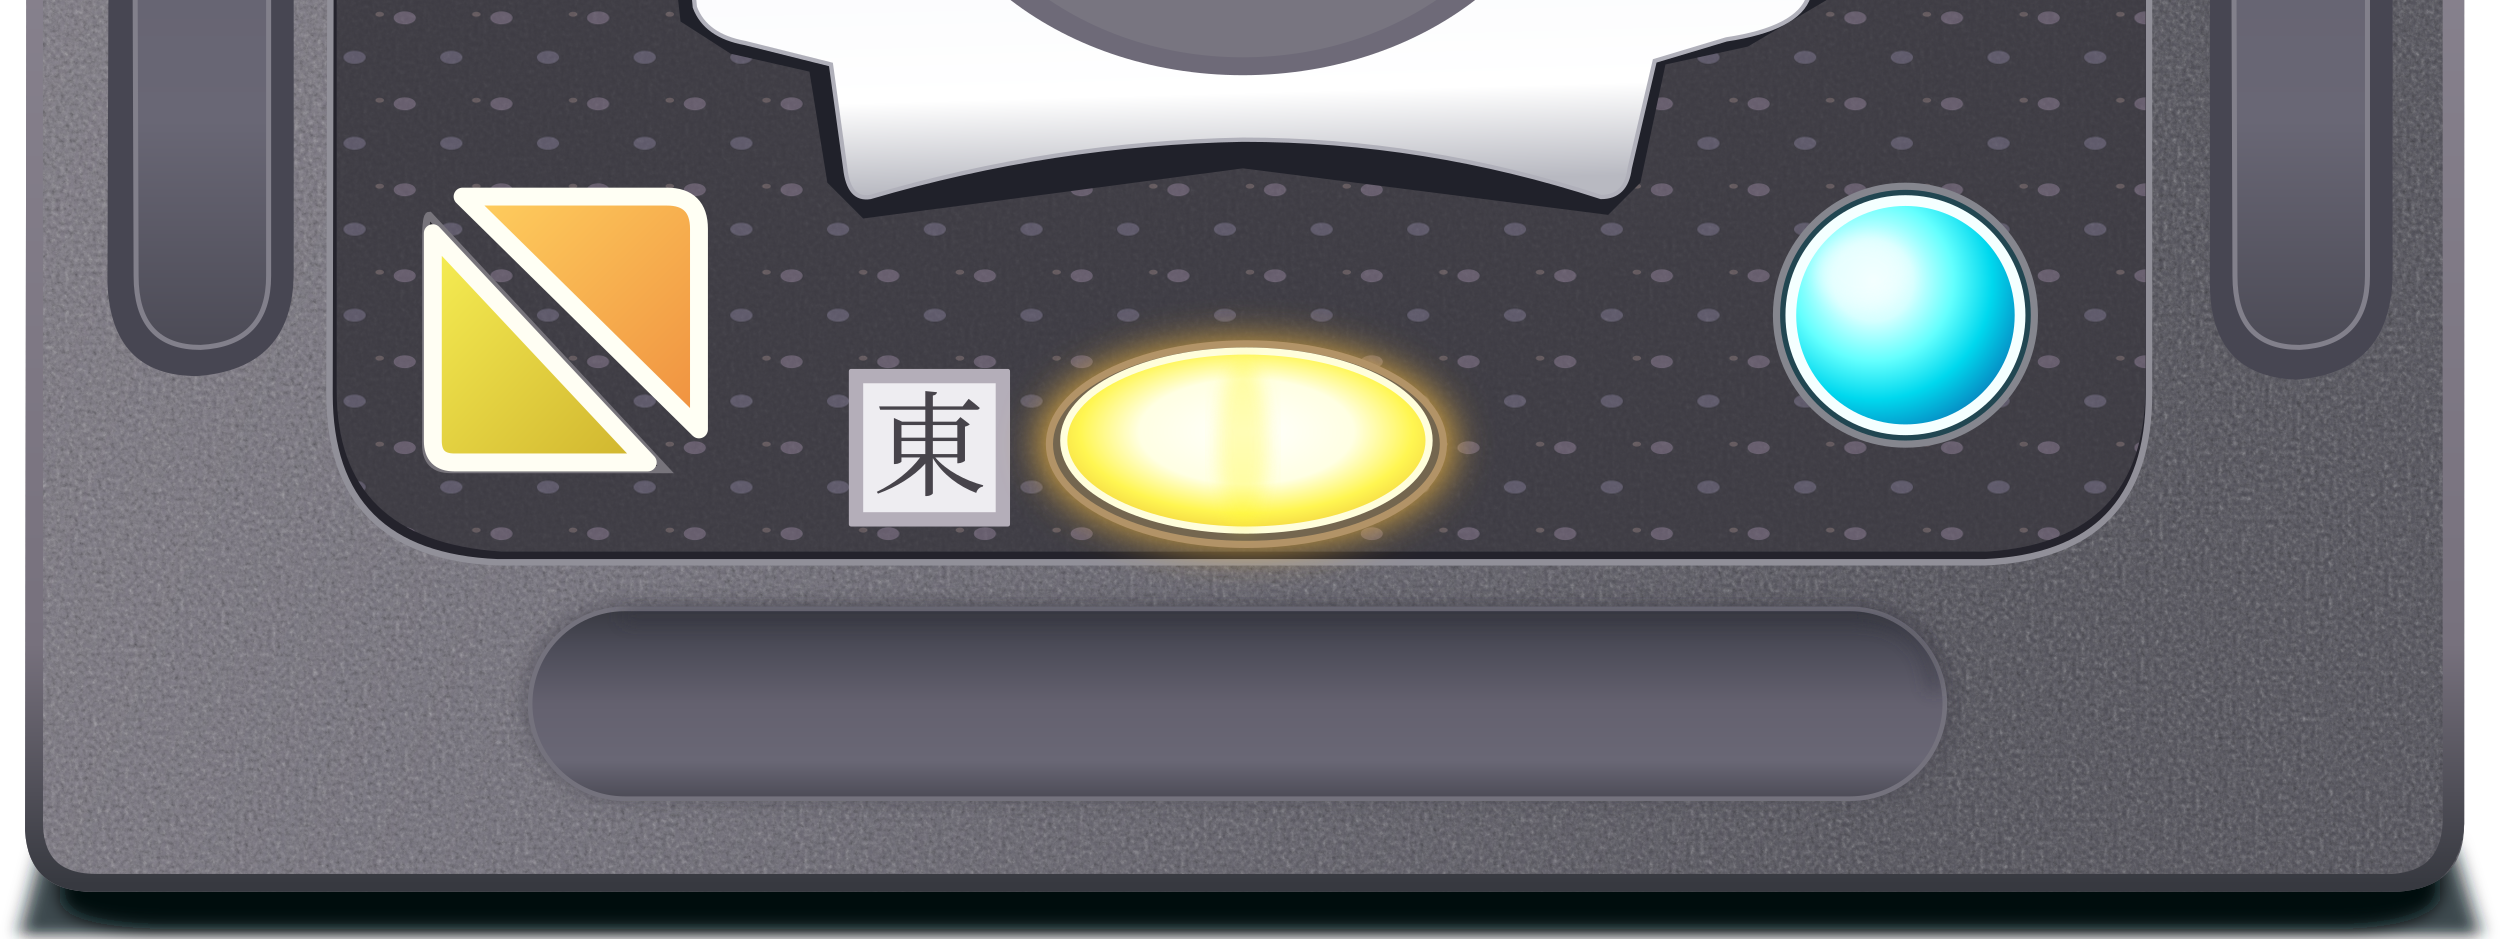
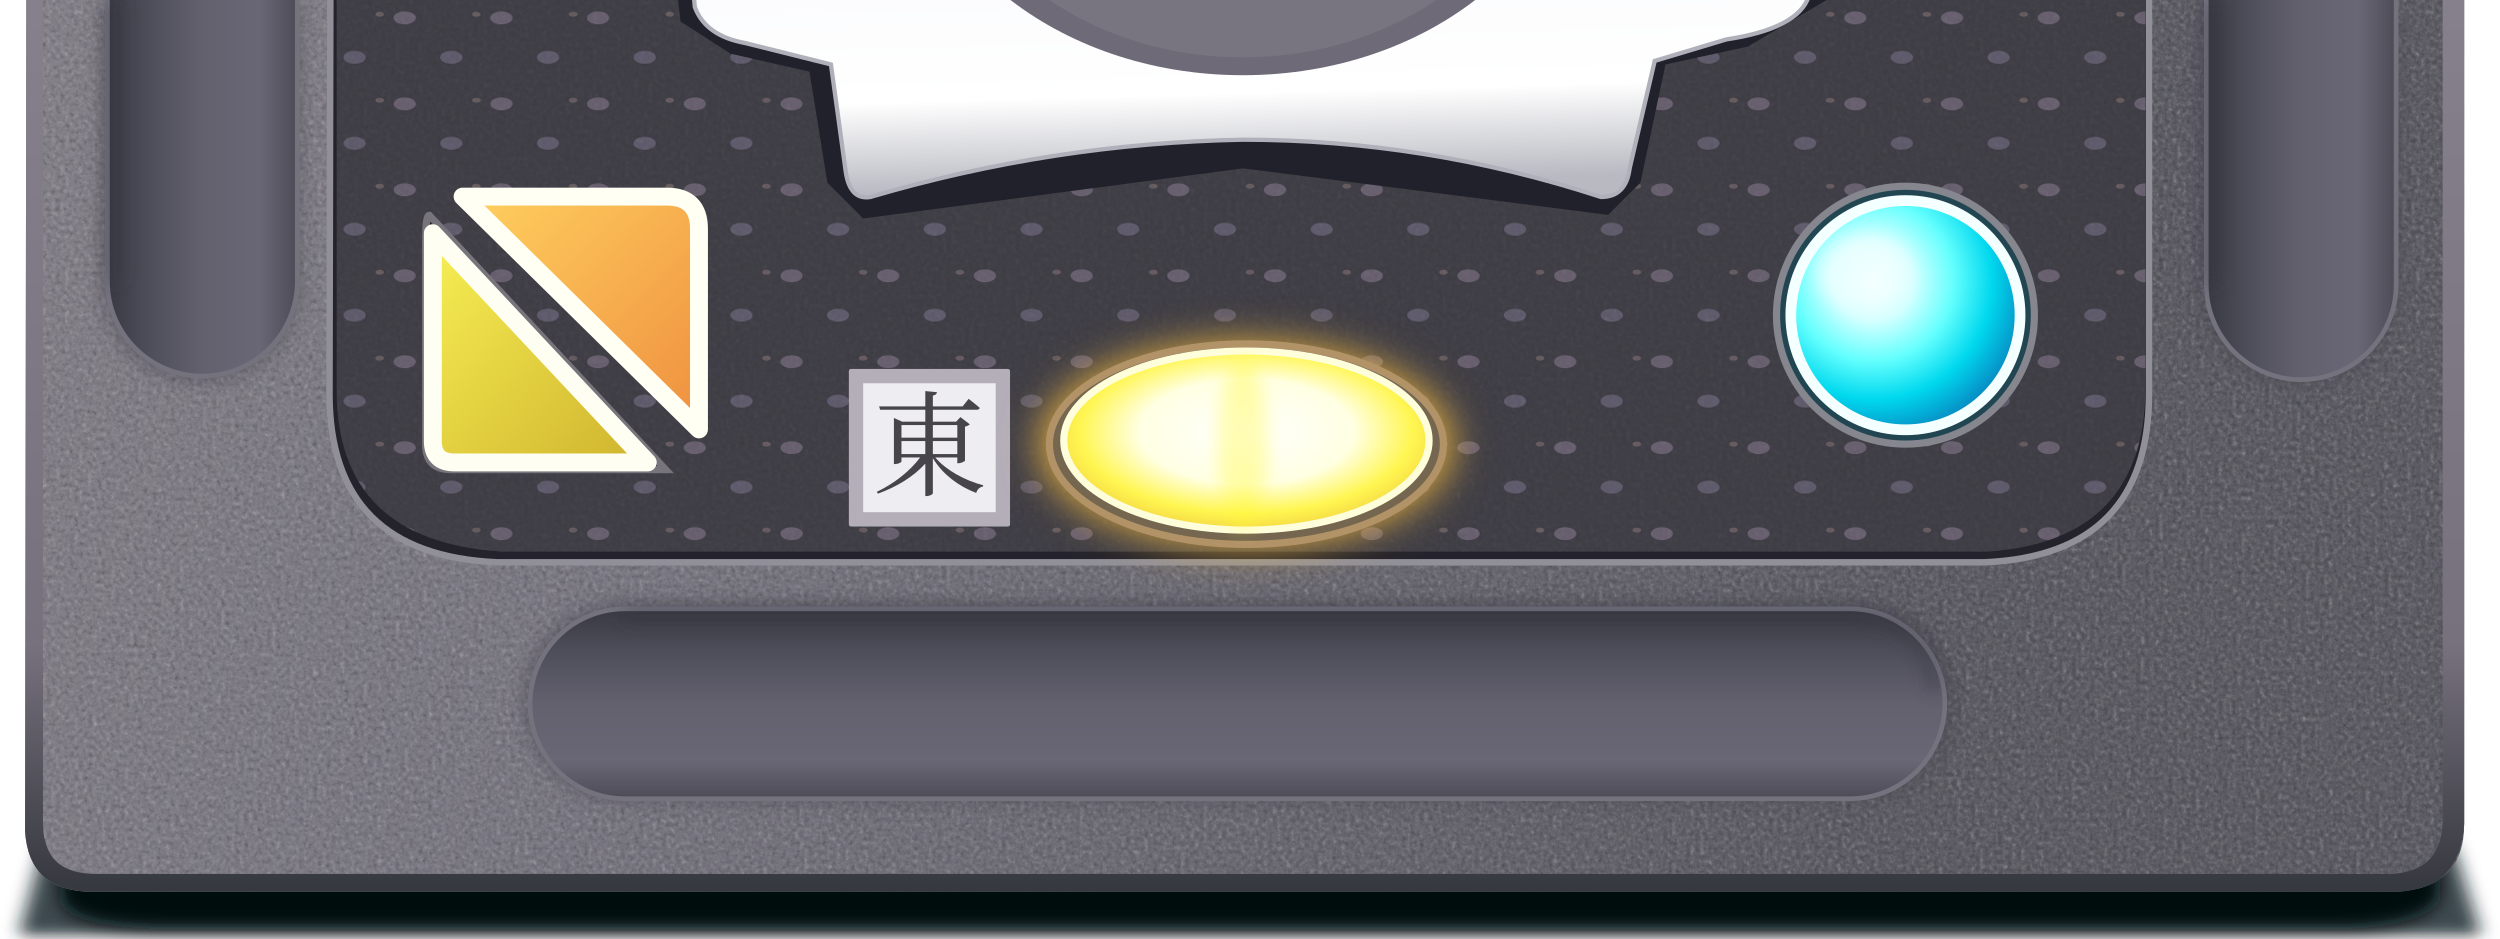
<svg xmlns="http://www.w3.org/2000/svg" width="698" height="262" viewBox="0 0 698 262">
  <defs>
    <linearGradient id="plastic" x1="0" y1="0" x2="1" y2=".4">
      <stop stop-color="#73717c" />
      <stop offset=".14" stop-color="#88838e" />
      <stop offset=".5" stop-color="#787581" />
      <stop offset="1" stop-color="#53525c" />
    </linearGradient>
    <linearGradient id="edge" x1="0" y1="0" x2="0" y2="1">
      <stop stop-color="#96919d" />
      <stop offset=".85" stop-color="#77717d" />
      <stop offset="1" stop-color="#373940" />
    </linearGradient>
    <linearGradient id="slot" x1="0" y1="0" x2="0" y2="1">
      <stop stop-color="#383941" />
      <stop offset=".19" stop-color="#4b4b57" />
      <stop offset=".5" stop-color="#64616f" />
      <stop offset=".8" stop-color="#696775" />
      <stop offset="1" stop-color="#4c4b56" />
    </linearGradient>
    <linearGradient id="chrome" x1="0" y1="0" x2=".1" y2="1">
      <stop stop-color="#f8f9fc" />
      <stop offset=".7" stop-color="#ffffff" />
      <stop offset="1" stop-color="#b8b9c1" />
    </linearGradient>
    <linearGradient id="yellowTriangle" x1="0" y1="0" x2="1" y2="1">
      <stop stop-color="#f7ef54" />
      <stop offset="1" stop-color="#cfb32d" />
    </linearGradient>
    <linearGradient id="orangeTriangle" x1="0" y1="0" x2="1" y2="1">
      <stop stop-color="#ffd05f" />
      <stop offset="1" stop-color="#ef8f3f" />
    </linearGradient>
    <radialGradient id="blue" cx=".36" cy=".35" r=".7">
      <stop stop-color="#faffff" />
      <stop offset=".25" stop-color="#d4ffff" />
      <stop offset=".5" stop-color="#64fffe" />
      <stop offset=".74" stop-color="#00d8ee" />
      <stop offset="1" stop-color="#0786c0" />
    </radialGradient>
    <radialGradient id="yellow" cx=".5" cy=".45" r=".65">
      <stop stop-color="#ffffff" />
      <stop offset=".45" stop-color="#ffffe3" />
      <stop offset=".7" stop-color="#fff651" />
      <stop offset="1" stop-color="#eabc36" />
    </radialGradient>
    <filter id="grain" x="0" y="0" width="100%" height="100%" color-interpolation-filters="sRGB">
      <feTurbulence type="fractalNoise" baseFrequency=".78" numOctaves="3" seed="23" result="noise" />
      <feColorMatrix in="noise" type="saturate" values="0" />
      <feComponentTransfer>
        <feFuncR type="linear" slope=".5" intercept=".25" />
        <feFuncG type="linear" slope=".5" intercept=".25" />
        <feFuncB type="linear" slope=".5" intercept=".25" />
      </feComponentTransfer>
      <feComposite in2="SourceGraphic" operator="in" />
      <feBlend in="SourceGraphic" mode="soft-light" />
    </filter>
    <filter id="soft" x="-25%" y="-25%" width="150%" height="150%">
      <feGaussianBlur stdDeviation="2.4" />
    </filter>
    <filter id="glow" x="-50%" y="-70%" width="200%" height="240%">
      <feGaussianBlur stdDeviation="5" />
    </filter>
    <pattern id="speckles" width="27" height="24" patternUnits="userSpaceOnUse">
      <rect width="27" height="24" fill="#393840" />
      <ellipse cx="5" cy="5" rx="3.1" ry="1.8" fill="#8b7c93" opacity=".62" />
      <ellipse cx="18" cy="16" rx="3.1" ry="1.8" fill="#746e85" opacity=".68" />
      <ellipse cx="25" cy="4" rx="1.2" ry=".7" fill="#c0a49c" opacity=".35" />
    </pattern>
+     <g id="riichi-channel">
+       <rect x="-2" y="-2" width="400" height="56" rx="28" fill="#45434d" opacity=".45" filter="url(#soft)" />
+       <rect width="395" height="53" rx="26.5" fill="url(#slot)" stroke="#74727d" stroke-width="1.3" />
+       <path d="M26 2H368Q391 2 392 23" fill="none" stroke="#30333c" stroke-width="3" opacity=".55" filter="url(#soft)" />
+       <path d="M22 47H372" fill="none" stroke="#98909e" stroke-width="2" opacity=".35" filter="url(#soft)" />
+     </g>
    <clipPath id="housingClip">
      <path d="M8-440H688V230Q688 248 669 249H26Q8 249 7 232Z" />
    </clipPath>
    <clipPath id="panelClip">
      <path d="M94-350H599V108Q599 151 555 154H140Q94 151 94 109Z" />
    </clipPath>
  </defs>
  <path d="M12 236H685L693 262H5Z" fill="#071b20" opacity=".8" filter="url(#soft)" />
  <path d="M17 241H681V251Q677 258 656 259H43Q18 258 17 251Z" fill="#030b0c" filter="url(#soft)" />
  <g clip-path="url(#housingClip)">
    <rect x="7" y="-440" width="682" height="690" fill="url(#plastic)" filter="url(#grain)" />
    <path d="M9-200V231Q10 247 27 247H668Q684 246 685 230V-200" fill="none" stroke="url(#edge)" stroke-width="6" />
-     <path d="M31-220H82V76Q82 103 55 105Q31 105 30 79Z" fill="#474652" />
-     <path d="M37-220H75V77Q75 96 56 97Q38 97 38 77Z" fill="url(#slot)" stroke="#82808b" stroke-width="1.4" />
-     <path d="M617-220H668V76Q668 104 641 106Q617 105 617 79Z" fill="#474652" />
-     <path d="M623-220H661V77Q661 96 642 97Q624 97 624 77Z" fill="url(#slot)" stroke="#82808b" stroke-width="1.4" />
+     <use href="#riichi-channel" transform="translate(30 105) rotate(-90)" />
+     <use href="#riichi-channel" transform="translate(616 106) rotate(-90)" />
    <path d="M93-350H600V110Q600 155 554 157H139Q92 155 92 110Z" fill="#24232c" stroke="#919099" stroke-width="1.8" />
    <g clip-path="url(#panelClip)">
      <rect x="94" y="-350" width="505" height="506" fill="url(#speckles)" />
      <rect x="94" y="-350" width="505" height="506" fill="#514b55" opacity=".2" filter="url(#grain)" />
    </g>
    <path d="M186-30H510V0L488 13L465 18L458 51L449 60L347 47L241 61L231 51L226 20L204 15L190 6Z" fill="#20212a" />
    <path d="M191-30H505V-1Q502 8 482 11L462 17L455 47Q454 55 447 55Q398 39 347 39Q294 40 243 55Q237 56 236 47L232 18L208 12Q197 10 194 2Z" fill="url(#chrome)" stroke="#b0b0ba" stroke-width="1.2" />
    <ellipse cx="347" cy="-55" rx="94" ry="76" fill="#6e6a78" />
    <ellipse cx="347" cy="-58" rx="87" ry="74" fill="#787580" />
    <g transform="translate(2.84594 -2.889724)">
      <path d="M117 63Q116 63 116 70L116 127Q116 134 123 134H183Z" fill="#26252b" stroke="#77747b" stroke-width="2" />
      <path d="M118 68L118 126Q118 132 124 132H178Z" fill="url(#yellowTriangle)" stroke="#fffef3" stroke-width="5" stroke-linejoin="round" />
    </g>
    <g transform="translate(-2.84594 2.889724)">
      <path d="M132 52H189Q198 52 198 61V117Z" fill="url(#orangeTriangle)" stroke="#fffff4" stroke-width="5" stroke-linejoin="round" />
    </g>
    <rect x="237" y="103" width="45" height="44" rx=".6" fill="#b4aeb9" />
    <rect x="241" y="107" width="37" height="36" fill="#eeedf1" />
    <text x="259.5" y="136" text-anchor="middle" font-family="Noto Serif CJK JP,Noto Serif CJK SC,serif" font-size="32" fill="#47444b">東</text>
    <ellipse cx="348" cy="124" rx="58" ry="29" fill="#f9bd3d" opacity=".8" filter="url(#glow)" />
    <ellipse cx="348" cy="124" rx="55" ry="28" fill="#74664f" stroke="#b29367" stroke-width="2" />
    <ellipse cx="348" cy="123" rx="51" ry="25" fill="url(#yellow)" stroke="#fffedb" stroke-width="2" />
    <ellipse cx="347" cy="124" rx="7" ry="24" fill="#fff92f" opacity=".35" filter="url(#soft)" />
    <circle cx="532" cy="88" r="36" fill="#214651" stroke="#85868e" stroke-width="2" />
    <circle cx="532" cy="88" r="32" fill="url(#blue)" stroke="#f4ffff" stroke-width="3" />
    <ellipse cx="520" cy="76" rx="13" ry="10" fill="#f0ffff" opacity=".65" filter="url(#soft)" />
-     <rect x="146" y="168" width="400" height="56" rx="28" fill="#45434d" opacity=".45" filter="url(#soft)" />
-     <rect x="148" y="170" width="395" height="53" rx="26.5" fill="url(#slot)" stroke="#74727d" stroke-width="1.3" />
-     <path d="M174 172H516Q539 172 540 193" fill="none" stroke="#30333c" stroke-width="3" opacity=".55" filter="url(#soft)" />
-     <path d="M170 217H520" fill="none" stroke="#98909e" stroke-width="2" opacity=".35" filter="url(#soft)" />
+     <use href="#riichi-channel" x="148" y="170" />
  </g>
</svg>
